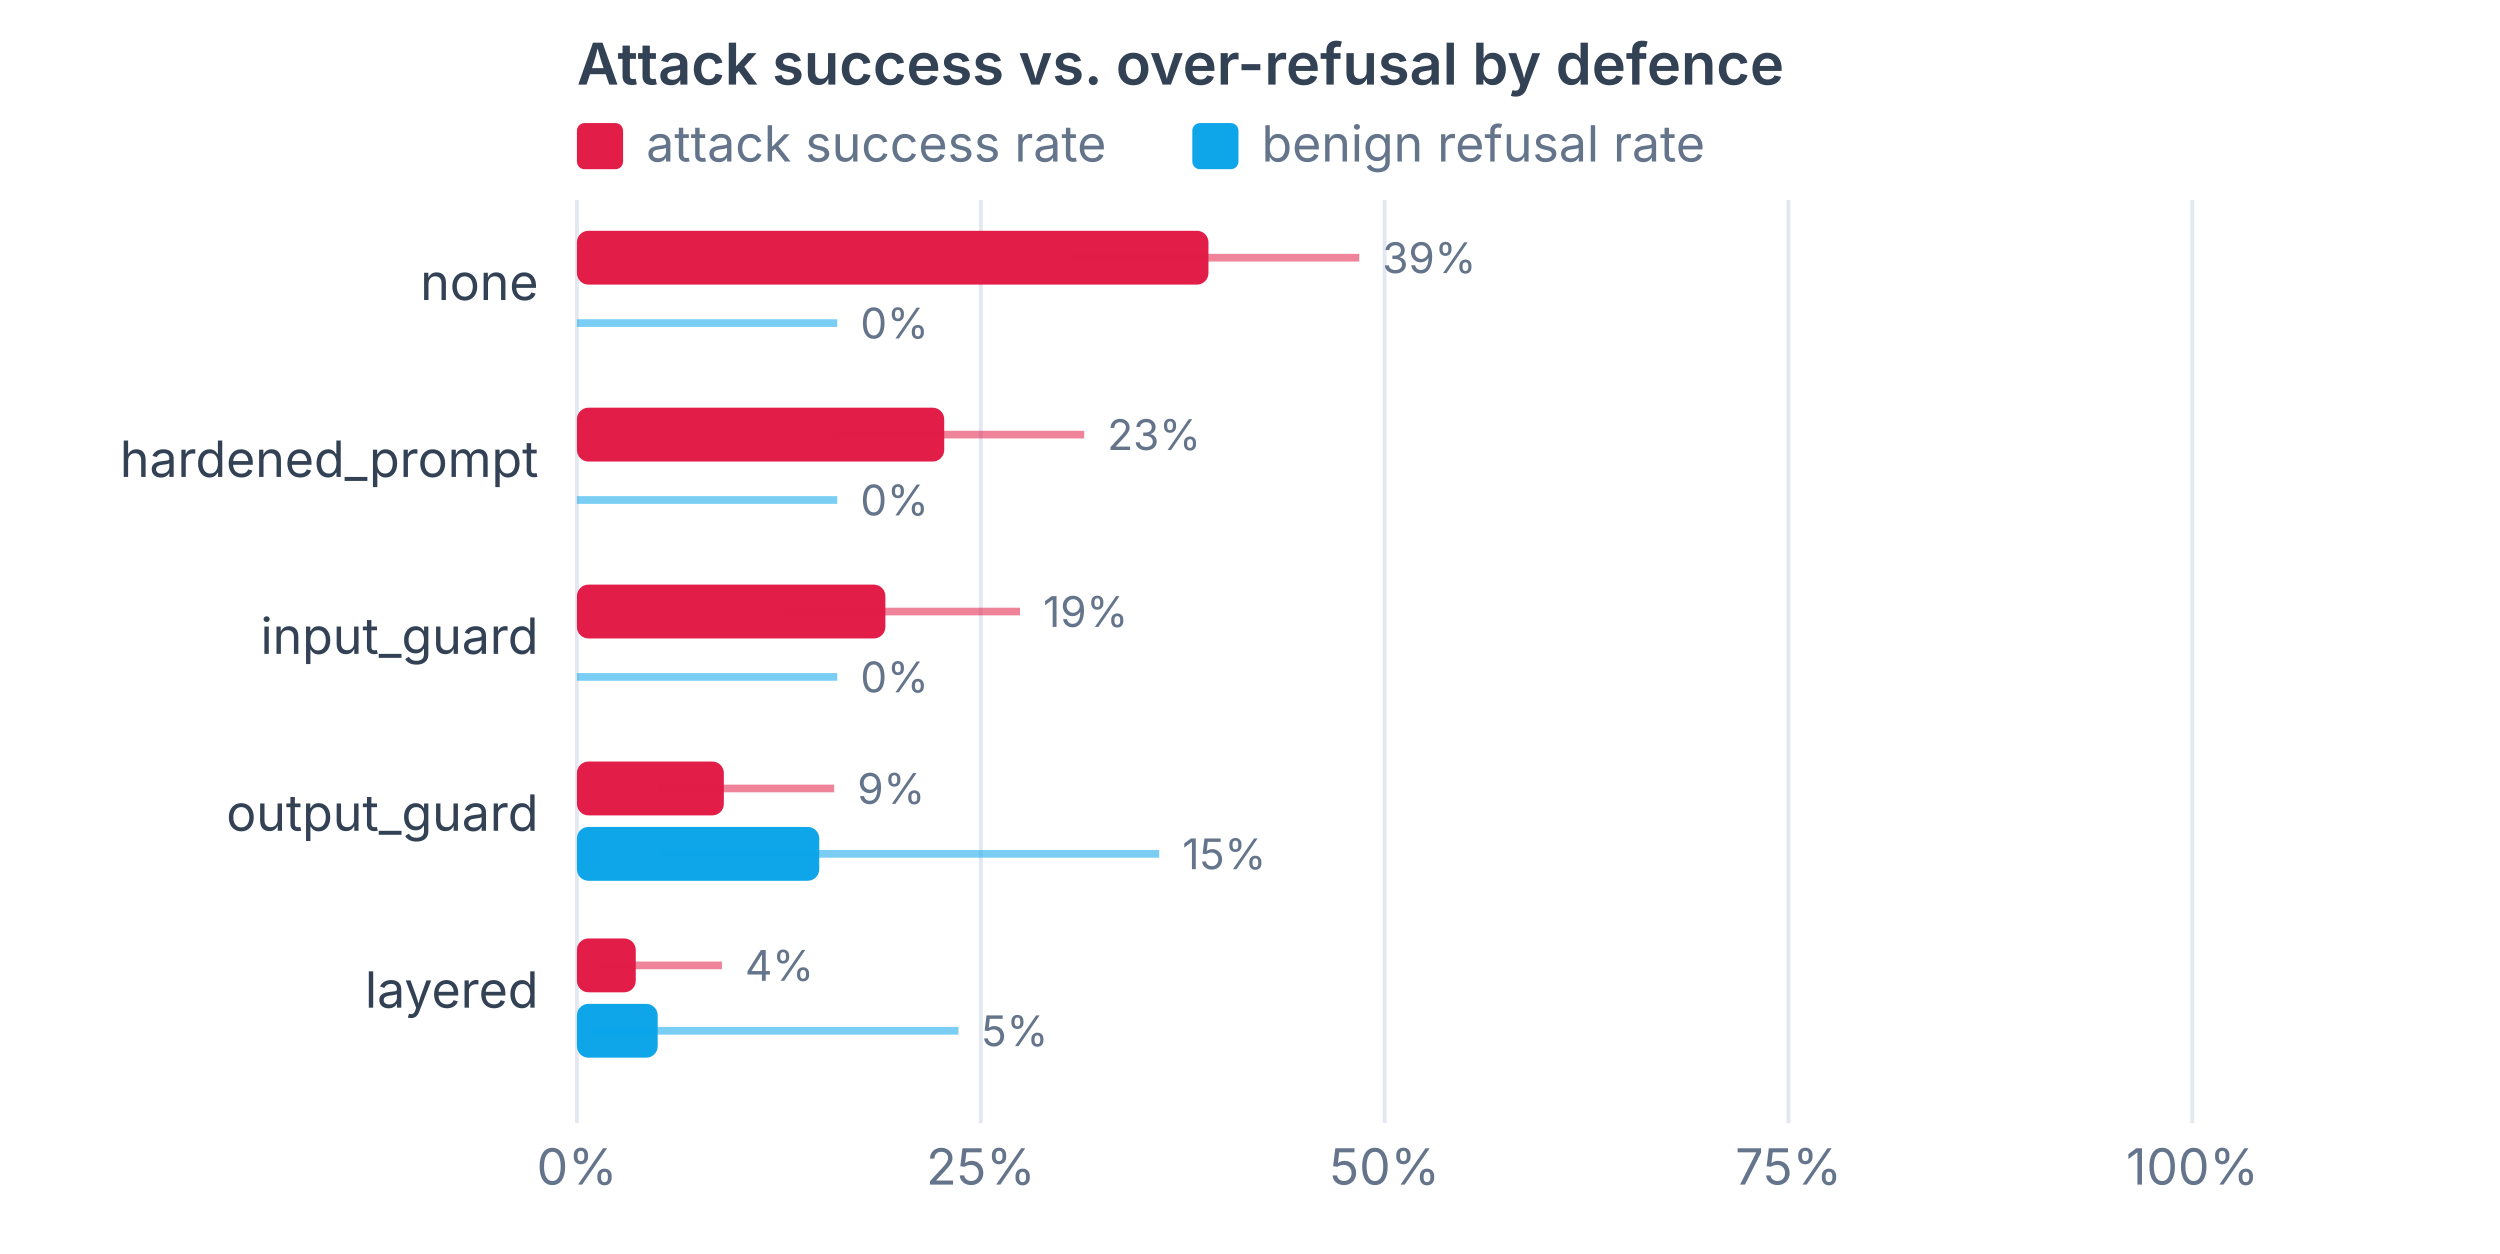
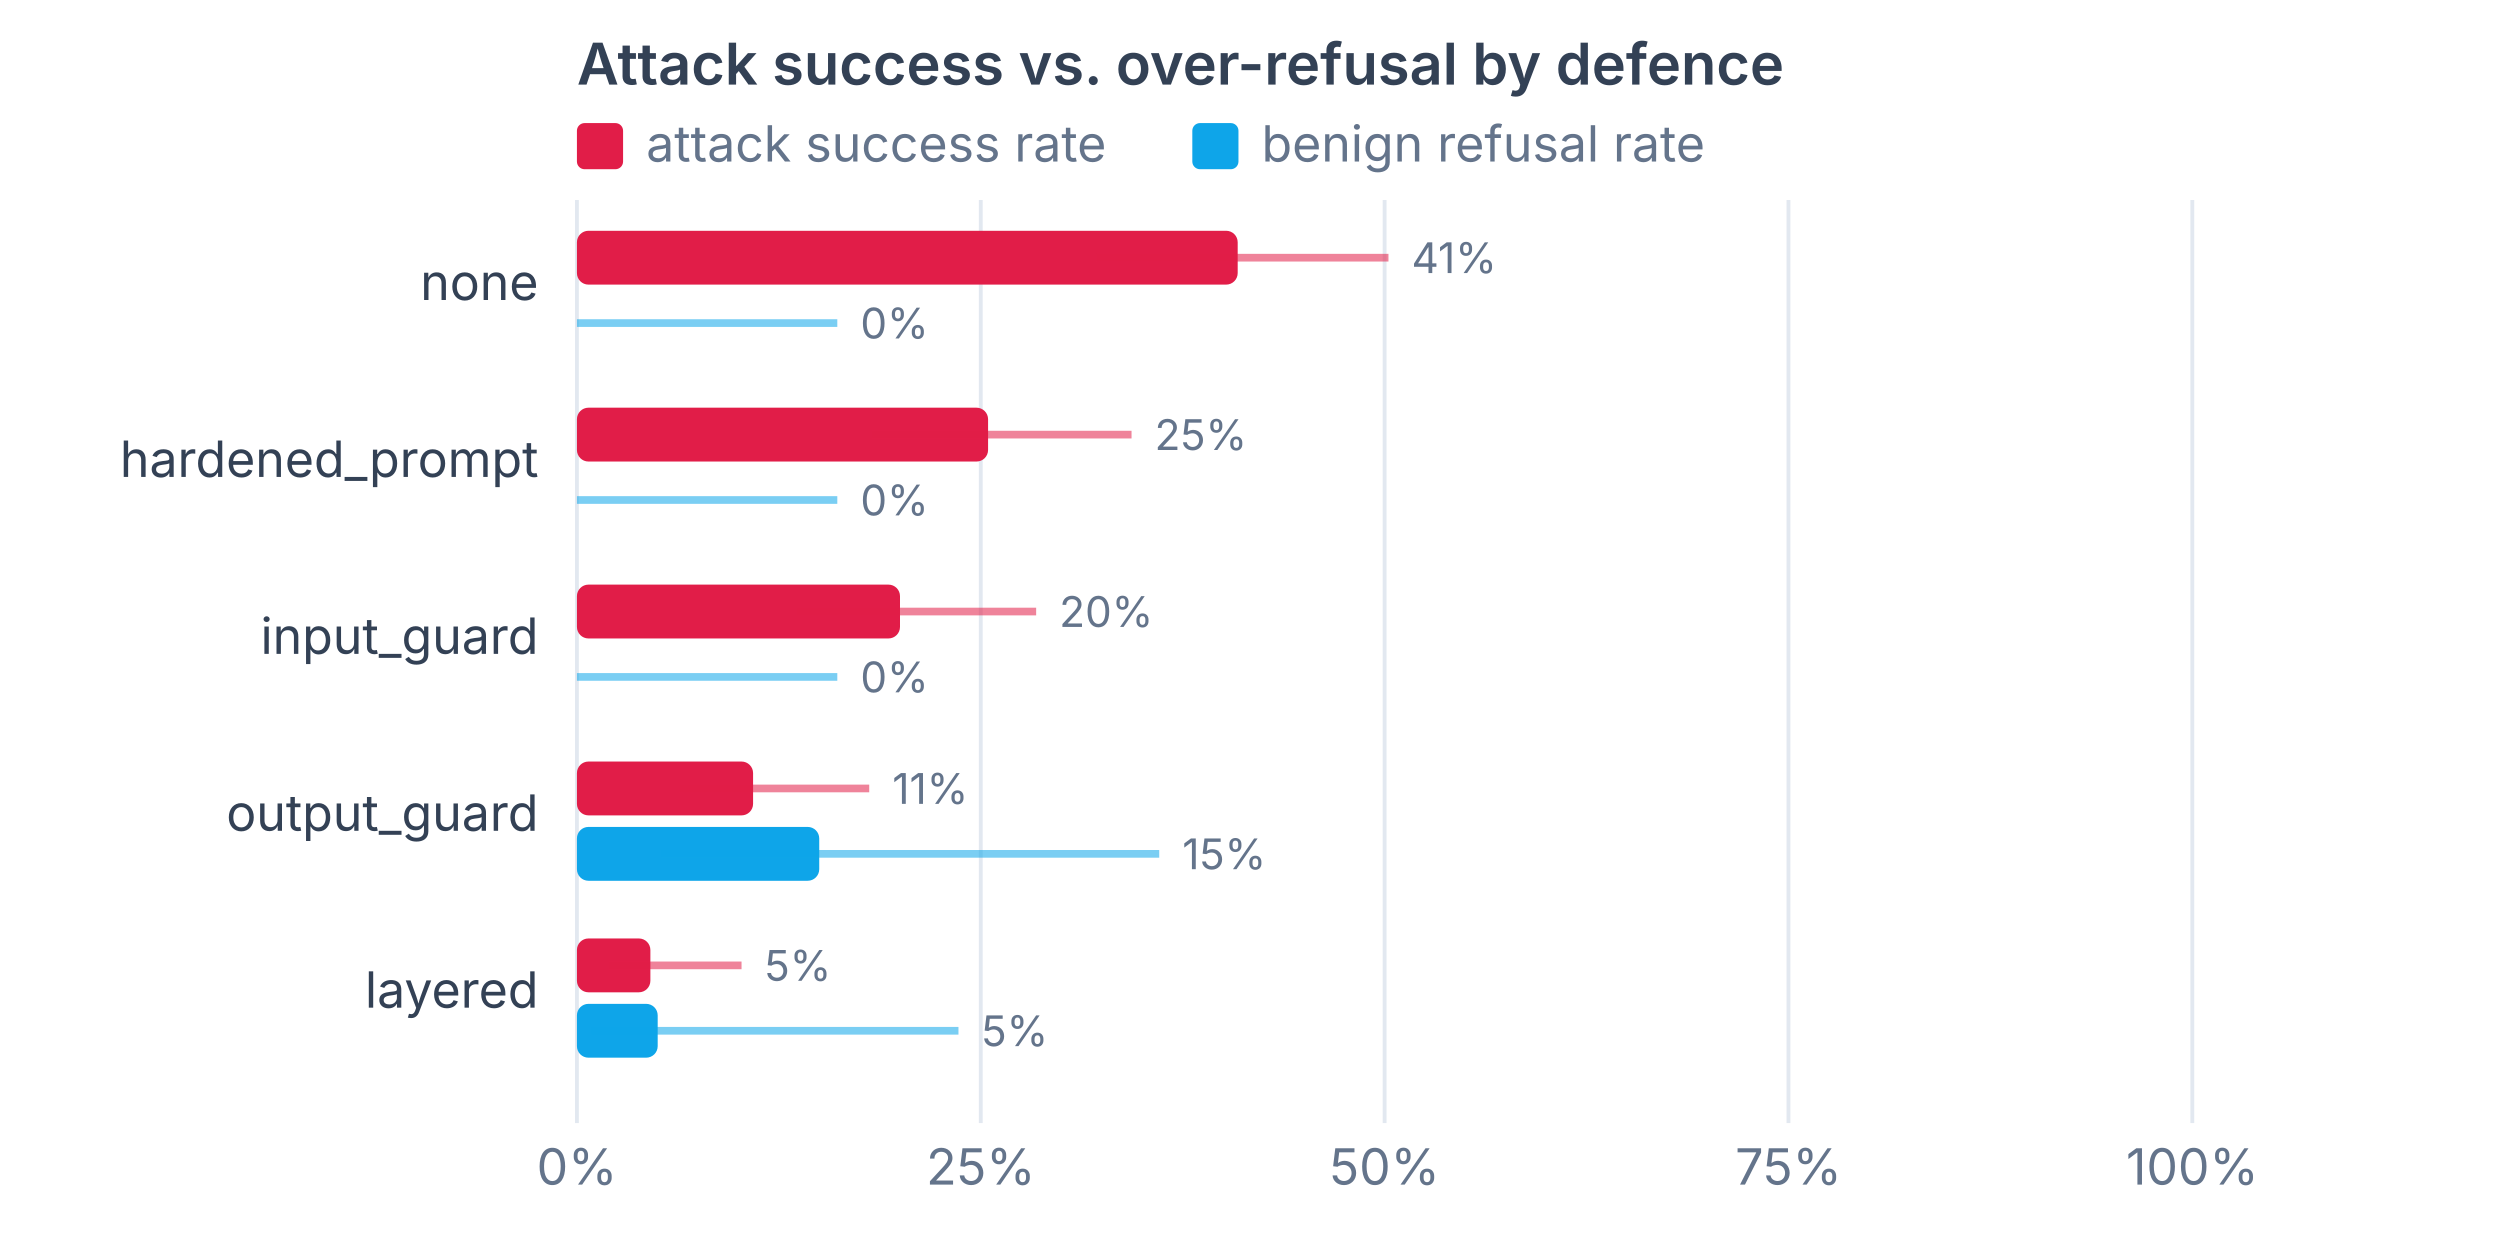
<svg xmlns="http://www.w3.org/2000/svg" viewBox="0 0 650 326" font-family="Inter,Segoe UI,Helvetica,Arial,sans-serif" font-size="13">
  <style>text{fill:#334155}.mut{fill:#64748b}.grid{stroke:#e2e8f0}@media (prefers-color-scheme:dark){text{fill:#e2e8f0}.mut{fill:#94a3b8}.grid{stroke:#334155}}</style>
  <text x="150" y="22" font-weight="600" font-size="15">Attack success vs. over-refusal by defence</text>
  <rect x="150" y="32" width="12" height="12" rx="2" fill="#e11d48" />
  <text x="168" y="42" class="mut">attack success rate</text>
  <rect x="310" y="32" width="12" height="12" rx="2" fill="#0ea5e9" />
  <text x="328" y="42" class="mut">benign refusal rate</text>
  <line x1="150.0" y1="52" x2="150.0" y2="292" class="grid" />
  <text x="150.0" y="308" text-anchor="middle" class="mut">0%</text>
  <line x1="255.0" y1="52" x2="255.0" y2="292" class="grid" />
  <text x="255.0" y="308" text-anchor="middle" class="mut">25%</text>
  <line x1="360.0" y1="52" x2="360.0" y2="292" class="grid" />
  <text x="360.0" y="308" text-anchor="middle" class="mut">50%</text>
  <line x1="465.0" y1="52" x2="465.0" y2="292" class="grid" />
  <text x="465.0" y="308" text-anchor="middle" class="mut">75%</text>
  <line x1="570.0" y1="52" x2="570.0" y2="292" class="grid" />
  <text x="570.0" y="308" text-anchor="middle" class="mut">100%</text>
  <text x="140" y="78" text-anchor="end">none</text>
-   <rect x="150" y="60" width="164.2" height="14" rx="3" fill="#e11d48" />
-   <line x1="278.1" y1="67" x2="353.4" y2="67" stroke="#e11d48" stroke-opacity=".55" stroke-width="2" />
-   <text x="359.4" y="71" class="mut" font-size="11">39%</text>
+   <rect x="150" y="60" width="171.8" height="14" rx="3" fill="#e11d48" />
+   <line x1="285.2" y1="67" x2="361.0" y2="67" stroke="#e11d48" stroke-opacity=".55" stroke-width="2" />
+   <text x="367.0" y="71" class="mut" font-size="11">41%</text>
  <rect x="150" y="77" width="0.0" height="14" rx="3" fill="#0ea5e9" />
  <line x1="150.0" y1="84" x2="217.7" y2="84" stroke="#0ea5e9" stroke-opacity=".55" stroke-width="2" />
  <text x="223.7" y="88" class="mut" font-size="11">0%</text>
  <text x="140" y="124" text-anchor="end">hardened_prompt</text>
-   <rect x="150" y="106" width="95.5" height="14" rx="3" fill="#e11d48" />
-   <line x1="216.7" y1="113" x2="281.9" y2="113" stroke="#e11d48" stroke-opacity=".55" stroke-width="2" />
-   <text x="287.9" y="117" class="mut" font-size="11">23%</text>
+   <rect x="150" y="106" width="106.9" height="14" rx="3" fill="#e11d48" />
+   <line x1="226.6" y1="113" x2="294.2" y2="113" stroke="#e11d48" stroke-opacity=".55" stroke-width="2" />
+   <text x="300.2" y="117" class="mut" font-size="11">25%</text>
  <rect x="150" y="123" width="0.0" height="14" rx="3" fill="#0ea5e9" />
  <line x1="150.0" y1="130" x2="217.7" y2="130" stroke="#0ea5e9" stroke-opacity=".55" stroke-width="2" />
  <text x="223.7" y="134" class="mut" font-size="11">0%</text>
  <text x="140" y="170" text-anchor="end">input_guard</text>
-   <rect x="150" y="152" width="80.2" height="14" rx="3" fill="#e11d48" />
-   <line x1="203.9" y1="159" x2="265.2" y2="159" stroke="#e11d48" stroke-opacity=".55" stroke-width="2" />
-   <text x="271.2" y="163" class="mut" font-size="11">19%</text>
+   <rect x="150" y="152" width="84.0" height="14" rx="3" fill="#e11d48" />
+   <line x1="207.1" y1="159" x2="269.4" y2="159" stroke="#e11d48" stroke-opacity=".55" stroke-width="2" />
+   <text x="275.4" y="163" class="mut" font-size="11">20%</text>
  <rect x="150" y="169" width="0.0" height="14" rx="3" fill="#0ea5e9" />
  <line x1="150.0" y1="176" x2="217.7" y2="176" stroke="#0ea5e9" stroke-opacity=".55" stroke-width="2" />
  <text x="223.7" y="180" class="mut" font-size="11">0%</text>
  <text x="140" y="216" text-anchor="end">output_guard</text>
-   <rect x="150" y="198" width="38.2" height="14" rx="3" fill="#e11d48" />
-   <line x1="171.0" y1="205" x2="216.9" y2="205" stroke="#e11d48" stroke-opacity=".55" stroke-width="2" />
-   <text x="222.9" y="209" class="mut" font-size="11">9%</text>
+   <rect x="150" y="198" width="45.8" height="14" rx="3" fill="#e11d48" />
+   <line x1="176.7" y1="205" x2="226.0" y2="205" stroke="#e11d48" stroke-opacity=".55" stroke-width="2" />
+   <text x="232.0" y="209" class="mut" font-size="11">11%</text>
  <rect x="150" y="215" width="63.0" height="14" rx="3" fill="#0ea5e9" />
  <line x1="172.0" y1="222" x2="301.4" y2="222" stroke="#0ea5e9" stroke-opacity=".55" stroke-width="2" />
  <text x="307.4" y="226" class="mut" font-size="11">15%</text>
  <text x="140" y="262" text-anchor="end">layered</text>
-   <rect x="150" y="244" width="15.3" height="14" rx="3" fill="#e11d48" />
-   <line x1="156.0" y1="251" x2="187.7" y2="251" stroke="#e11d48" stroke-opacity=".55" stroke-width="2" />
-   <text x="193.7" y="255" class="mut" font-size="11">4%</text>
+   <rect x="150" y="244" width="19.1" height="14" rx="3" fill="#e11d48" />
+   <line x1="158.2" y1="251" x2="192.8" y2="251" stroke="#e11d48" stroke-opacity=".55" stroke-width="2" />
+   <text x="198.8" y="255" class="mut" font-size="11">5%</text>
  <rect x="150" y="261" width="21.0" height="14" rx="3" fill="#0ea5e9" />
  <line x1="153.7" y1="268" x2="249.2" y2="268" stroke="#0ea5e9" stroke-opacity=".55" stroke-width="2" />
  <text x="255.2" y="272" class="mut" font-size="11">5%</text>
</svg>
